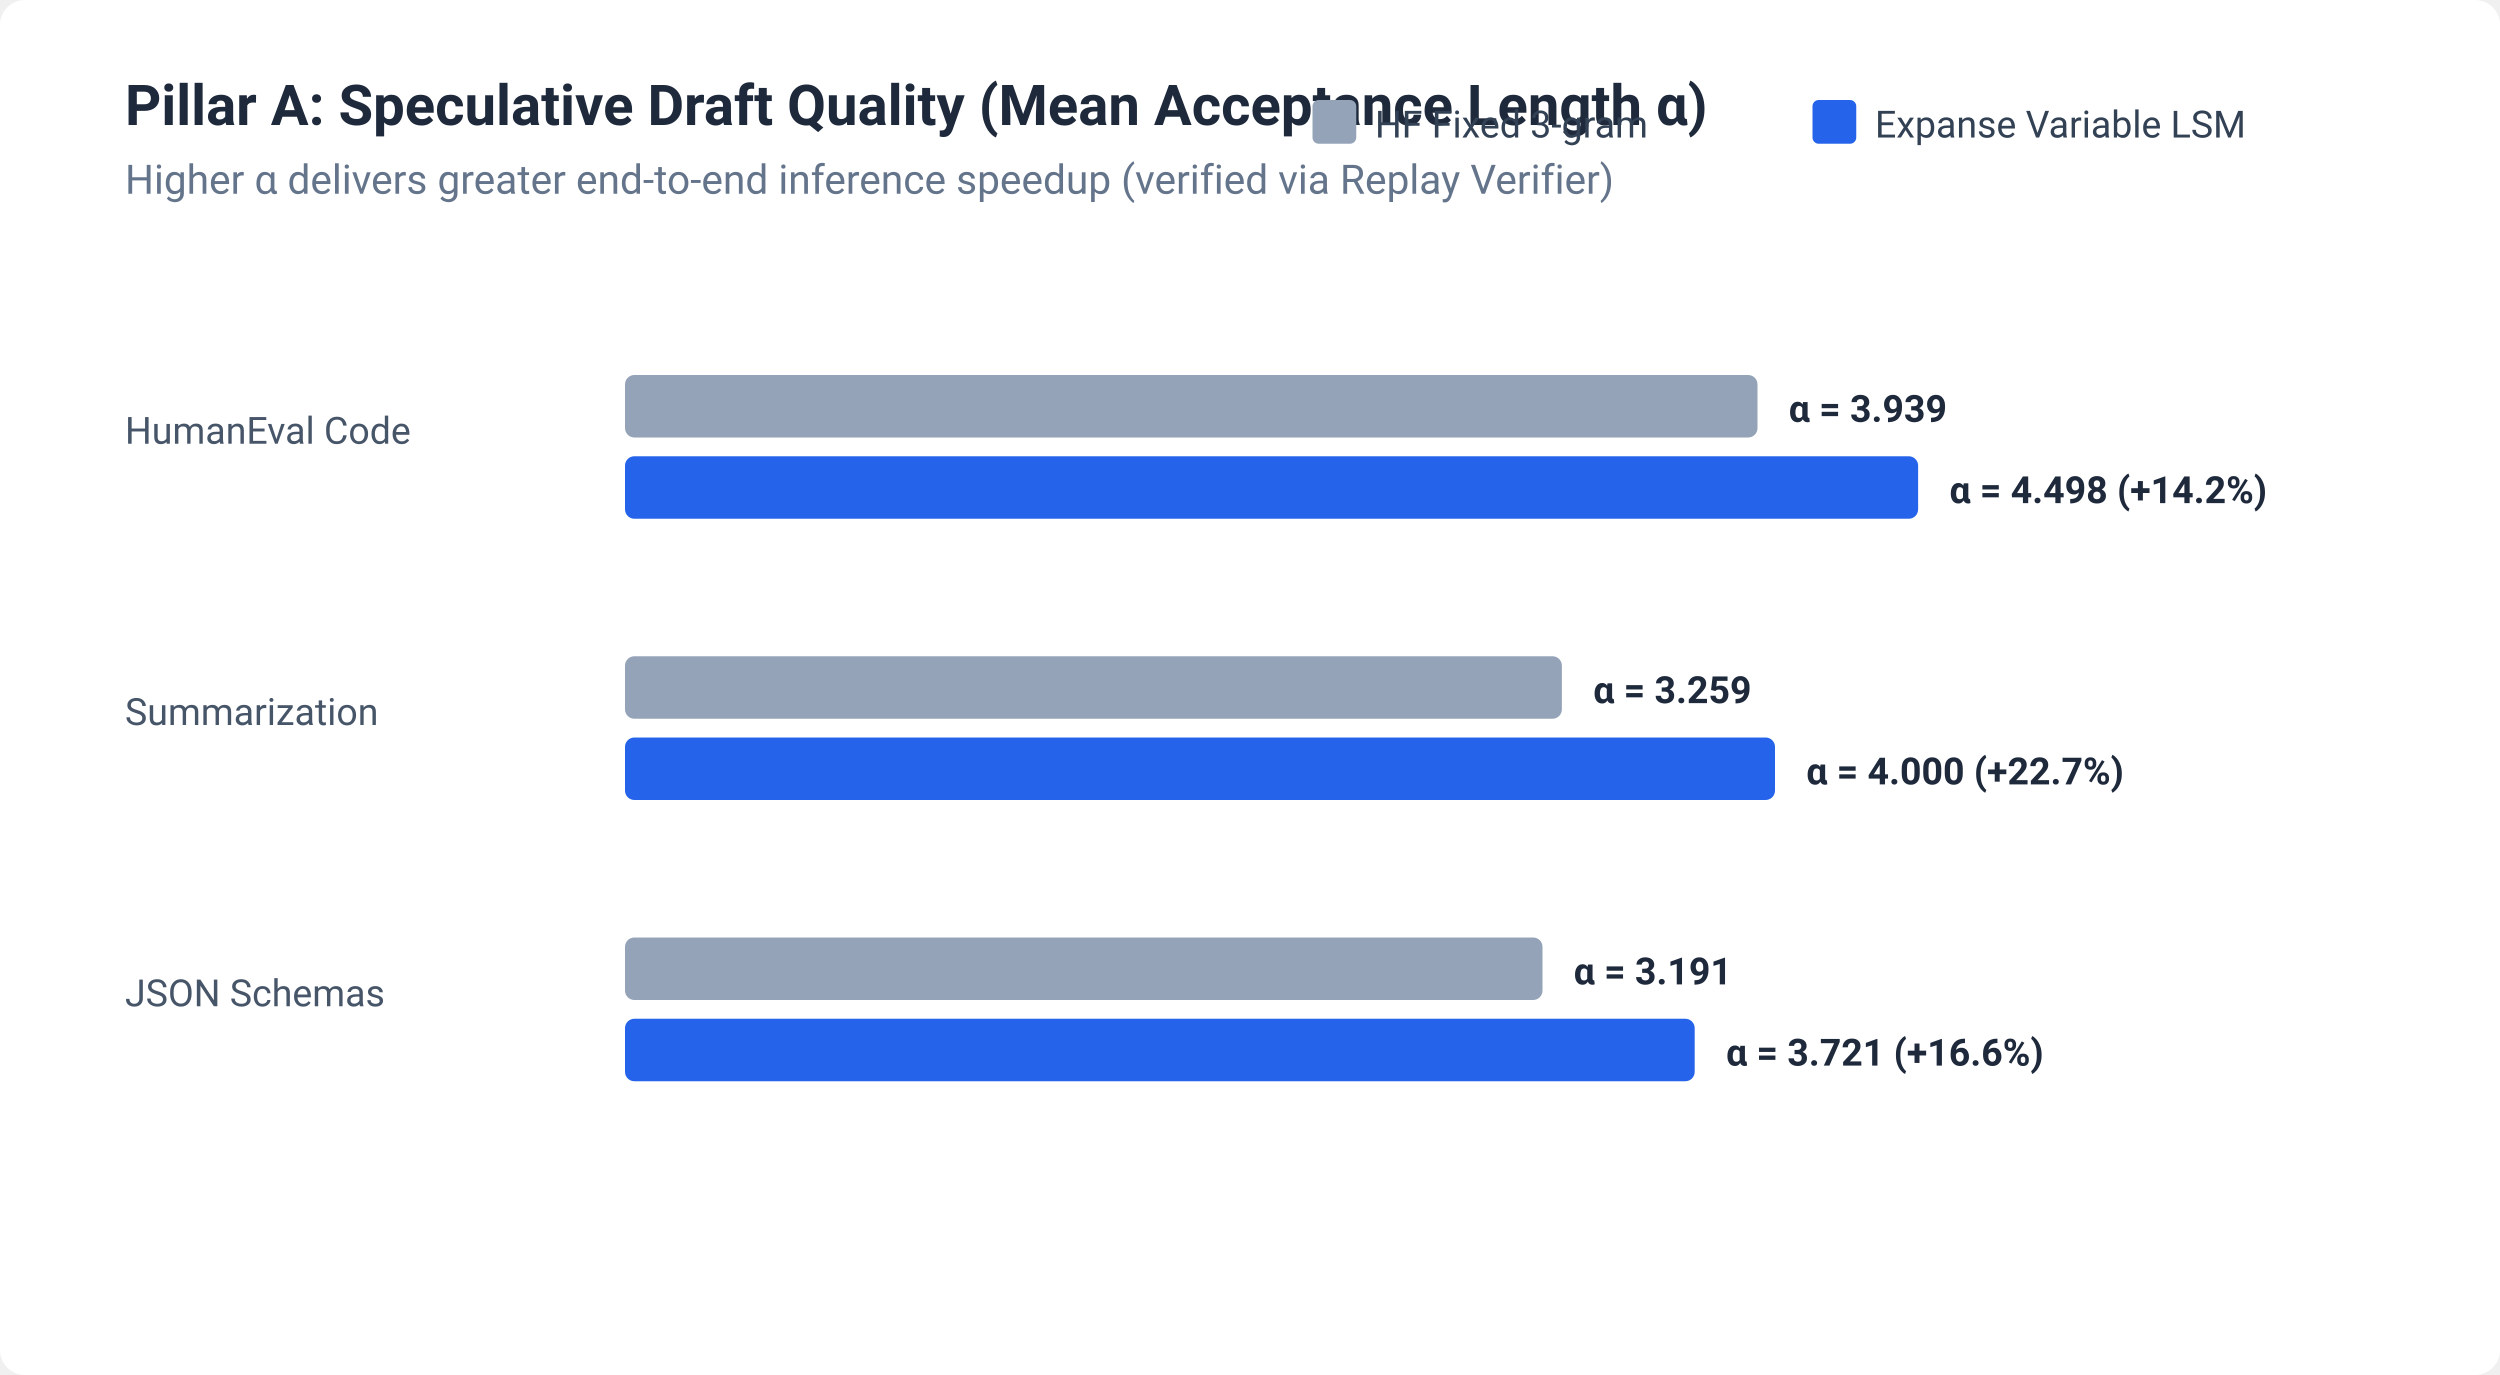
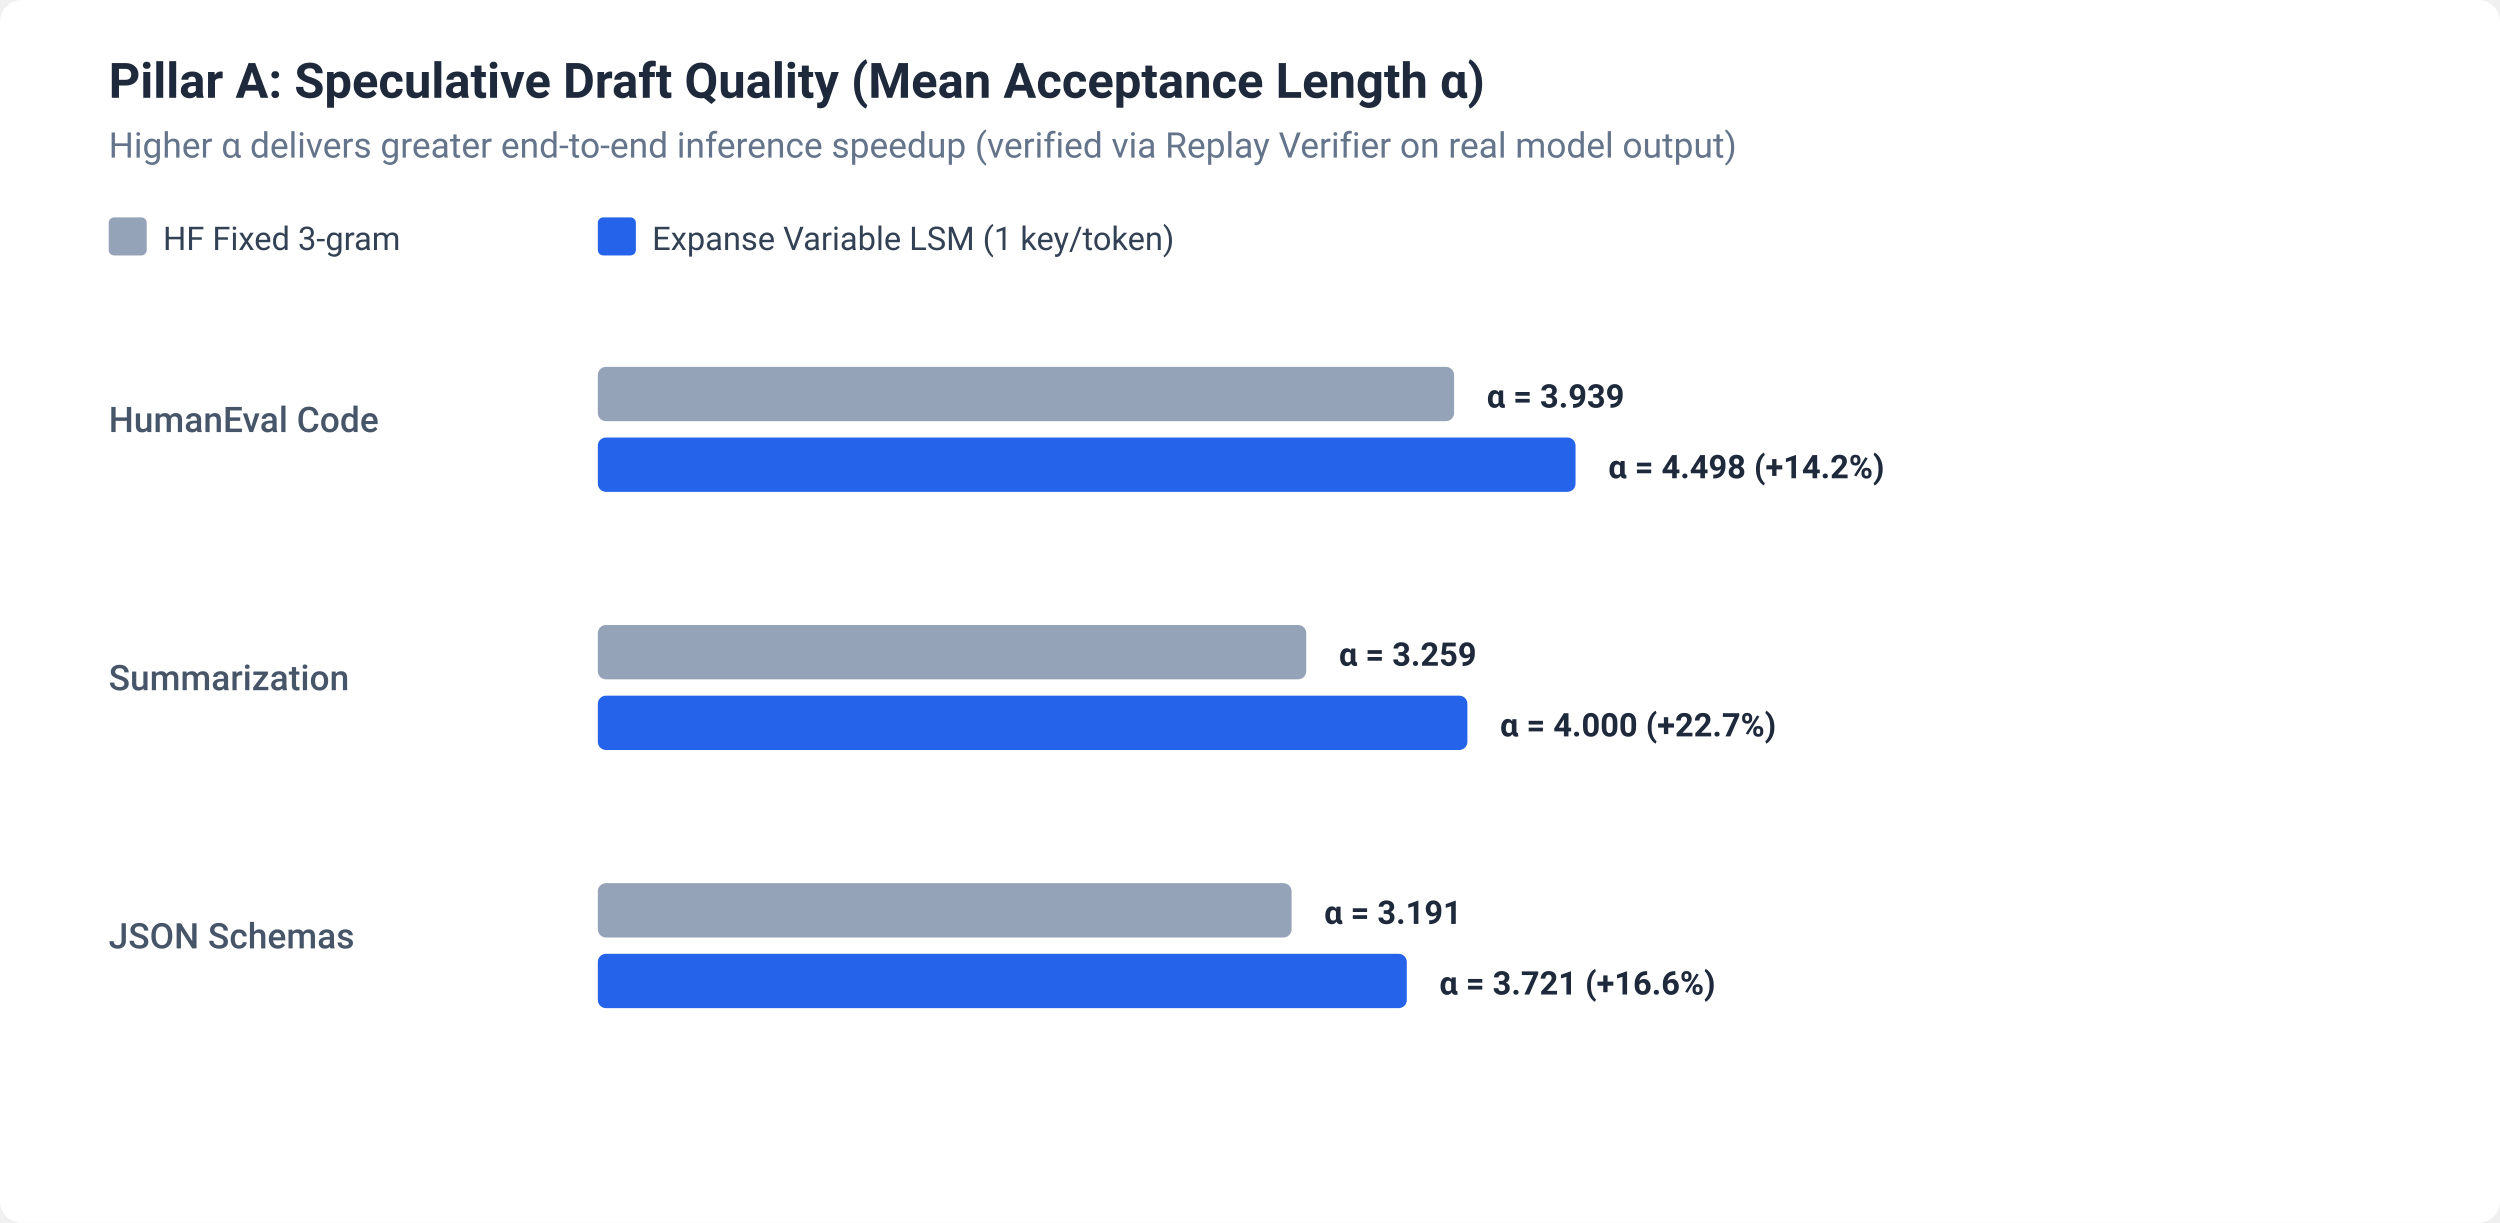
- <svg xmlns="http://www.w3.org/2000/svg" viewBox="0 0 800 440" width="100%" height="100%">
+ <svg xmlns="http://www.w3.org/2000/svg" viewBox="0 0 920 450" width="100%" height="100%">
  <style>
    .bg { fill: #ffffff; }
    .text-title { font-family: -apple-system, BlinkMacSystemFont, "Segoe UI", Roboto, Helvetica, Arial, sans-serif; font-size: 18px; font-weight: 700; fill: #1e293b; }
    .text-sub { font-family: -apple-system, BlinkMacSystemFont, "Segoe UI", Roboto, Helvetica, Arial, sans-serif; font-size: 13px; fill: #64748b; }
-     .text-axis { font-family: -apple-system, BlinkMacSystemFont, "Segoe UI", Roboto, Helvetica, Arial, sans-serif; font-size: 12px; fill: #475569; }
+     .text-axis { font-family: -apple-system, BlinkMacSystemFont, "Segoe UI", Roboto, Helvetica, Arial, sans-serif; font-size: 13px; font-weight: 500; fill: #475569; }
    .text-val { font-family: -apple-system, BlinkMacSystemFont, "Segoe UI", Roboto, Helvetica, Arial, sans-serif; font-size: 12px; font-weight: 600; fill: #1e293b; }
    .grid-line { stroke: #e2e8f0; stroke-width: 1; stroke-dasharray: 4 4; }
    .axis-line { stroke: #cbd5e1; stroke-width: 1.5; }
    .bar-baseline { fill: #94a3b8; }
    .bar-expanse { fill: #2563eb; }
    .bar-highlight { fill: #10b981; }
    .legend-text { font-family: -apple-system, BlinkMacSystemFont, "Segoe UI", Roboto, Helvetica, Arial, sans-serif; font-size: 12px; fill: #334155; }
    @media (prefers-color-scheme: dark) {
      .bg { fill: #0f172a; }
      .text-title { fill: #f8fafc; }
      .text-sub { fill: #94a3b8; }
      .text-axis { fill: #cbd5e1; }
      .text-val { fill: #f1f5f9; }
      .grid-line { stroke: #334155; }
      .axis-line { stroke: #475569; }
      .bar-baseline { fill: #64748b; }
      .bar-expanse { fill: #3b82f6; }
      .bar-highlight { fill: #34d399; }
      .legend-text { fill: #e2e8f0; }
    }
  </style>
-   <rect width="800" height="440" class="bg" rx="8" />
-   <text x="40" y="40" class="text-title">Pillar A: Speculative Draft Quality (Mean Acceptance Length α)</text>
-   <text x="40" y="62" class="text-sub">Higher α delivers greater end-to-end inference speedup (verified via Replay Verifier)</text>
-   <rect x="420" y="32" width="14" height="14" rx="2" class="bar-baseline" />
-   <text x="440" y="44" class="legend-text">HF Fixed 3-gram</text>
-   <rect x="580" y="32" width="14" height="14" rx="2" class="bar-expanse" />
-   <text x="600" y="44" class="legend-text">Expanse Variable LSM</text>
-   <text x="40" y="142" class="text-axis">HumanEval Code</text>
-   <rect x="200" y="120" width="362.4" height="20" rx="3" class="bar-baseline" />
-   <text x="572.388" y="135" class="text-val">α = 3.939</text>
-   <rect x="200" y="146" width="413.8" height="20" rx="3" class="bar-expanse" />
-   <text x="623.816" y="161" class="text-val">α = 4.498 (+14.2%)</text>
-   <text x="40" y="232" class="text-axis">Summarization</text>
-   <rect x="200" y="210" width="299.8" height="20" rx="3" class="bar-baseline" />
-   <text x="509.828" y="225" class="text-val">α = 3.259</text>
-   <rect x="200" y="236" width="368.0" height="20" rx="3" class="bar-expanse" />
-   <text x="578.0" y="251" class="text-val">α = 4.000 (+22.7%)</text>
-   <text x="40" y="322" class="text-axis">JSON Schemas</text>
-   <rect x="200" y="300" width="293.6" height="20" rx="3" class="bar-baseline" />
-   <text x="503.572" y="315" class="text-val">α = 3.191</text>
-   <rect x="200" y="326" width="342.3" height="20" rx="3" class="bar-expanse" />
-   <text x="552.332" y="341" class="text-val">α = 3.721 (+16.6%)</text>
+   <rect width="920" height="450" class="bg" rx="8" />
+   <text x="40" y="36" class="text-title">Pillar A: Speculative Draft Quality (Mean Acceptance Length α)</text>
+   <text x="40" y="58" class="text-sub">Higher α delivers greater end-to-end inference speedup (verified via Replay Verifier on real model output)</text>
+   <rect x="40" y="80" width="14" height="14" rx="2" class="bar-baseline" />
+   <text x="60" y="92" class="legend-text">HF Fixed 3-gram</text>
+   <rect x="220" y="80" width="14" height="14" rx="2" class="bar-expanse" />
+   <text x="240" y="92" class="legend-text">Expanse Variable LSM (1 key/token)</text>
+   <text x="40" y="159" class="text-axis">HumanEval Code</text>
+   <rect x="220" y="135" width="315.1" height="20" rx="3" class="bar-baseline" />
+   <text x="547.12" y="150" class="text-val">α = 3.939</text>
+   <rect x="220" y="161" width="359.8" height="20" rx="3" class="bar-expanse" />
+   <text x="591.84" y="176" class="text-val">α = 4.498 (+14.2%)</text>
+   <text x="40" y="254" class="text-axis">Summarization</text>
+   <rect x="220" y="230" width="260.7" height="20" rx="3" class="bar-baseline" />
+   <text x="492.72" y="245" class="text-val">α = 3.259</text>
+   <rect x="220" y="256" width="320.0" height="20" rx="3" class="bar-expanse" />
+   <text x="552.0" y="271" class="text-val">α = 4.000 (+22.7%)</text>
+   <text x="40" y="349" class="text-axis">JSON Schemas</text>
+   <rect x="220" y="325" width="255.3" height="20" rx="3" class="bar-baseline" />
+   <text x="487.28" y="340" class="text-val">α = 3.191</text>
+   <rect x="220" y="351" width="297.7" height="20" rx="3" class="bar-expanse" />
+   <text x="529.68" y="366" class="text-val">α = 3.721 (+16.6%)</text>
</svg>
